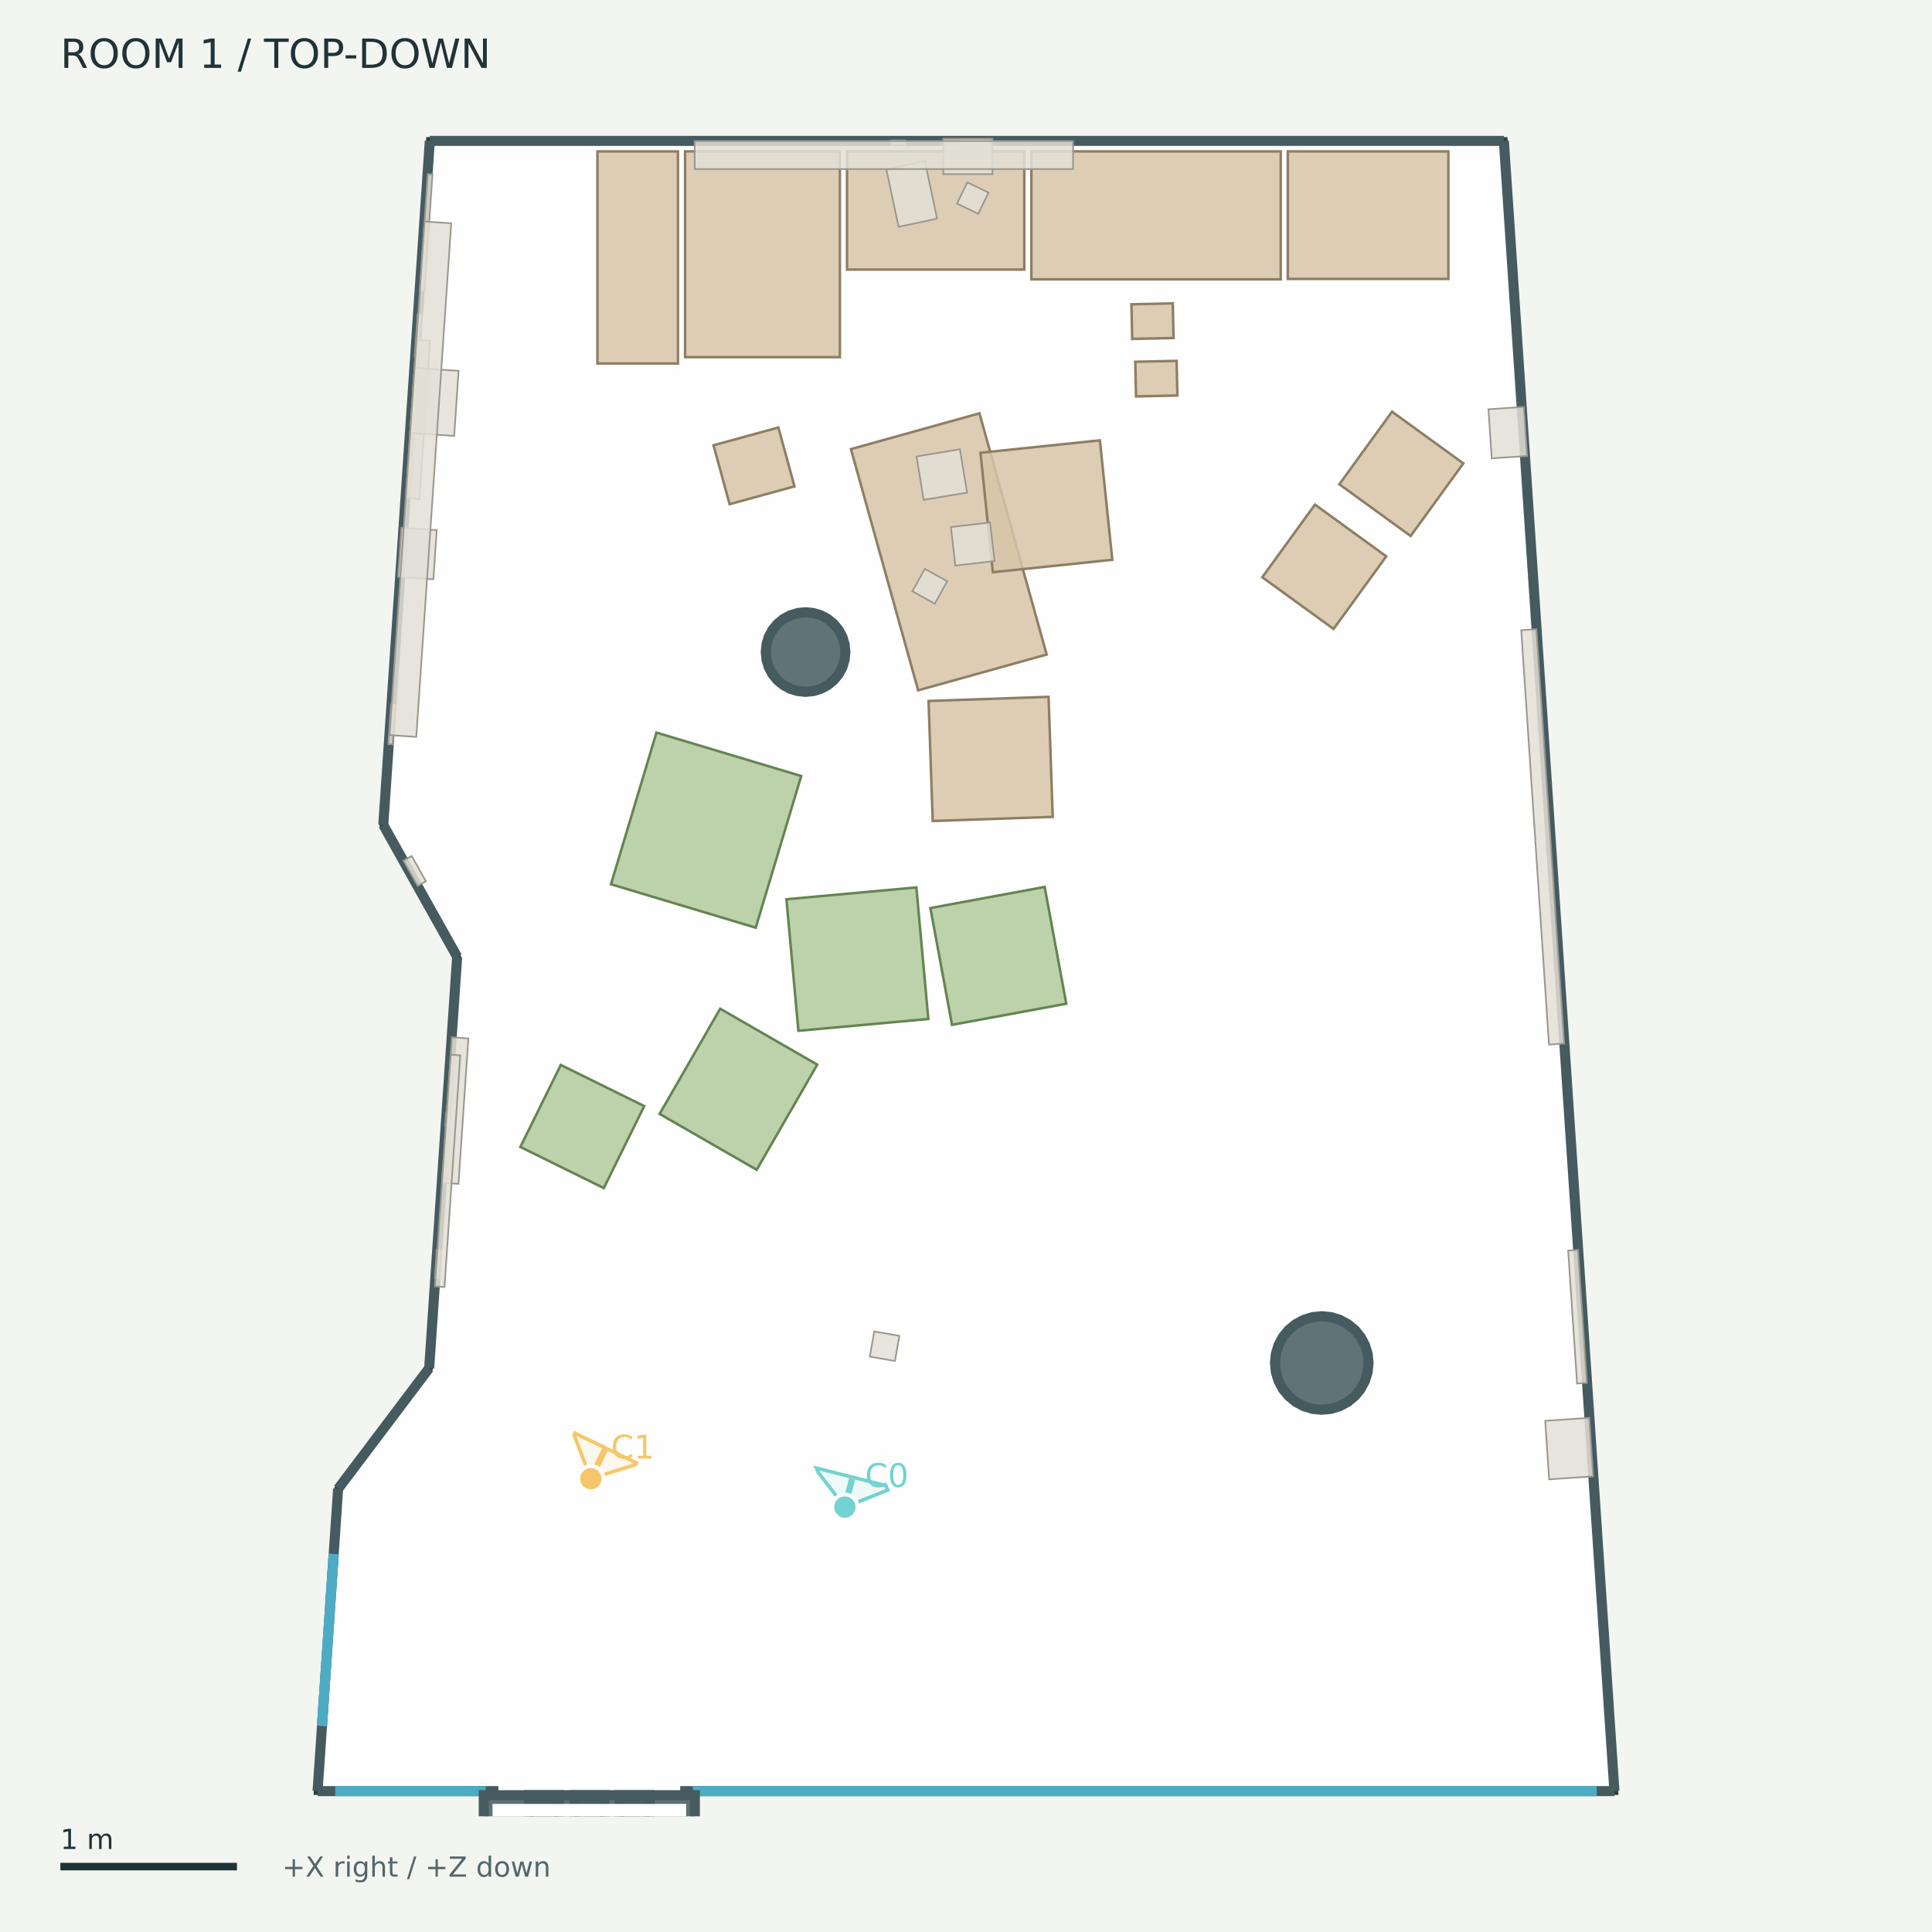
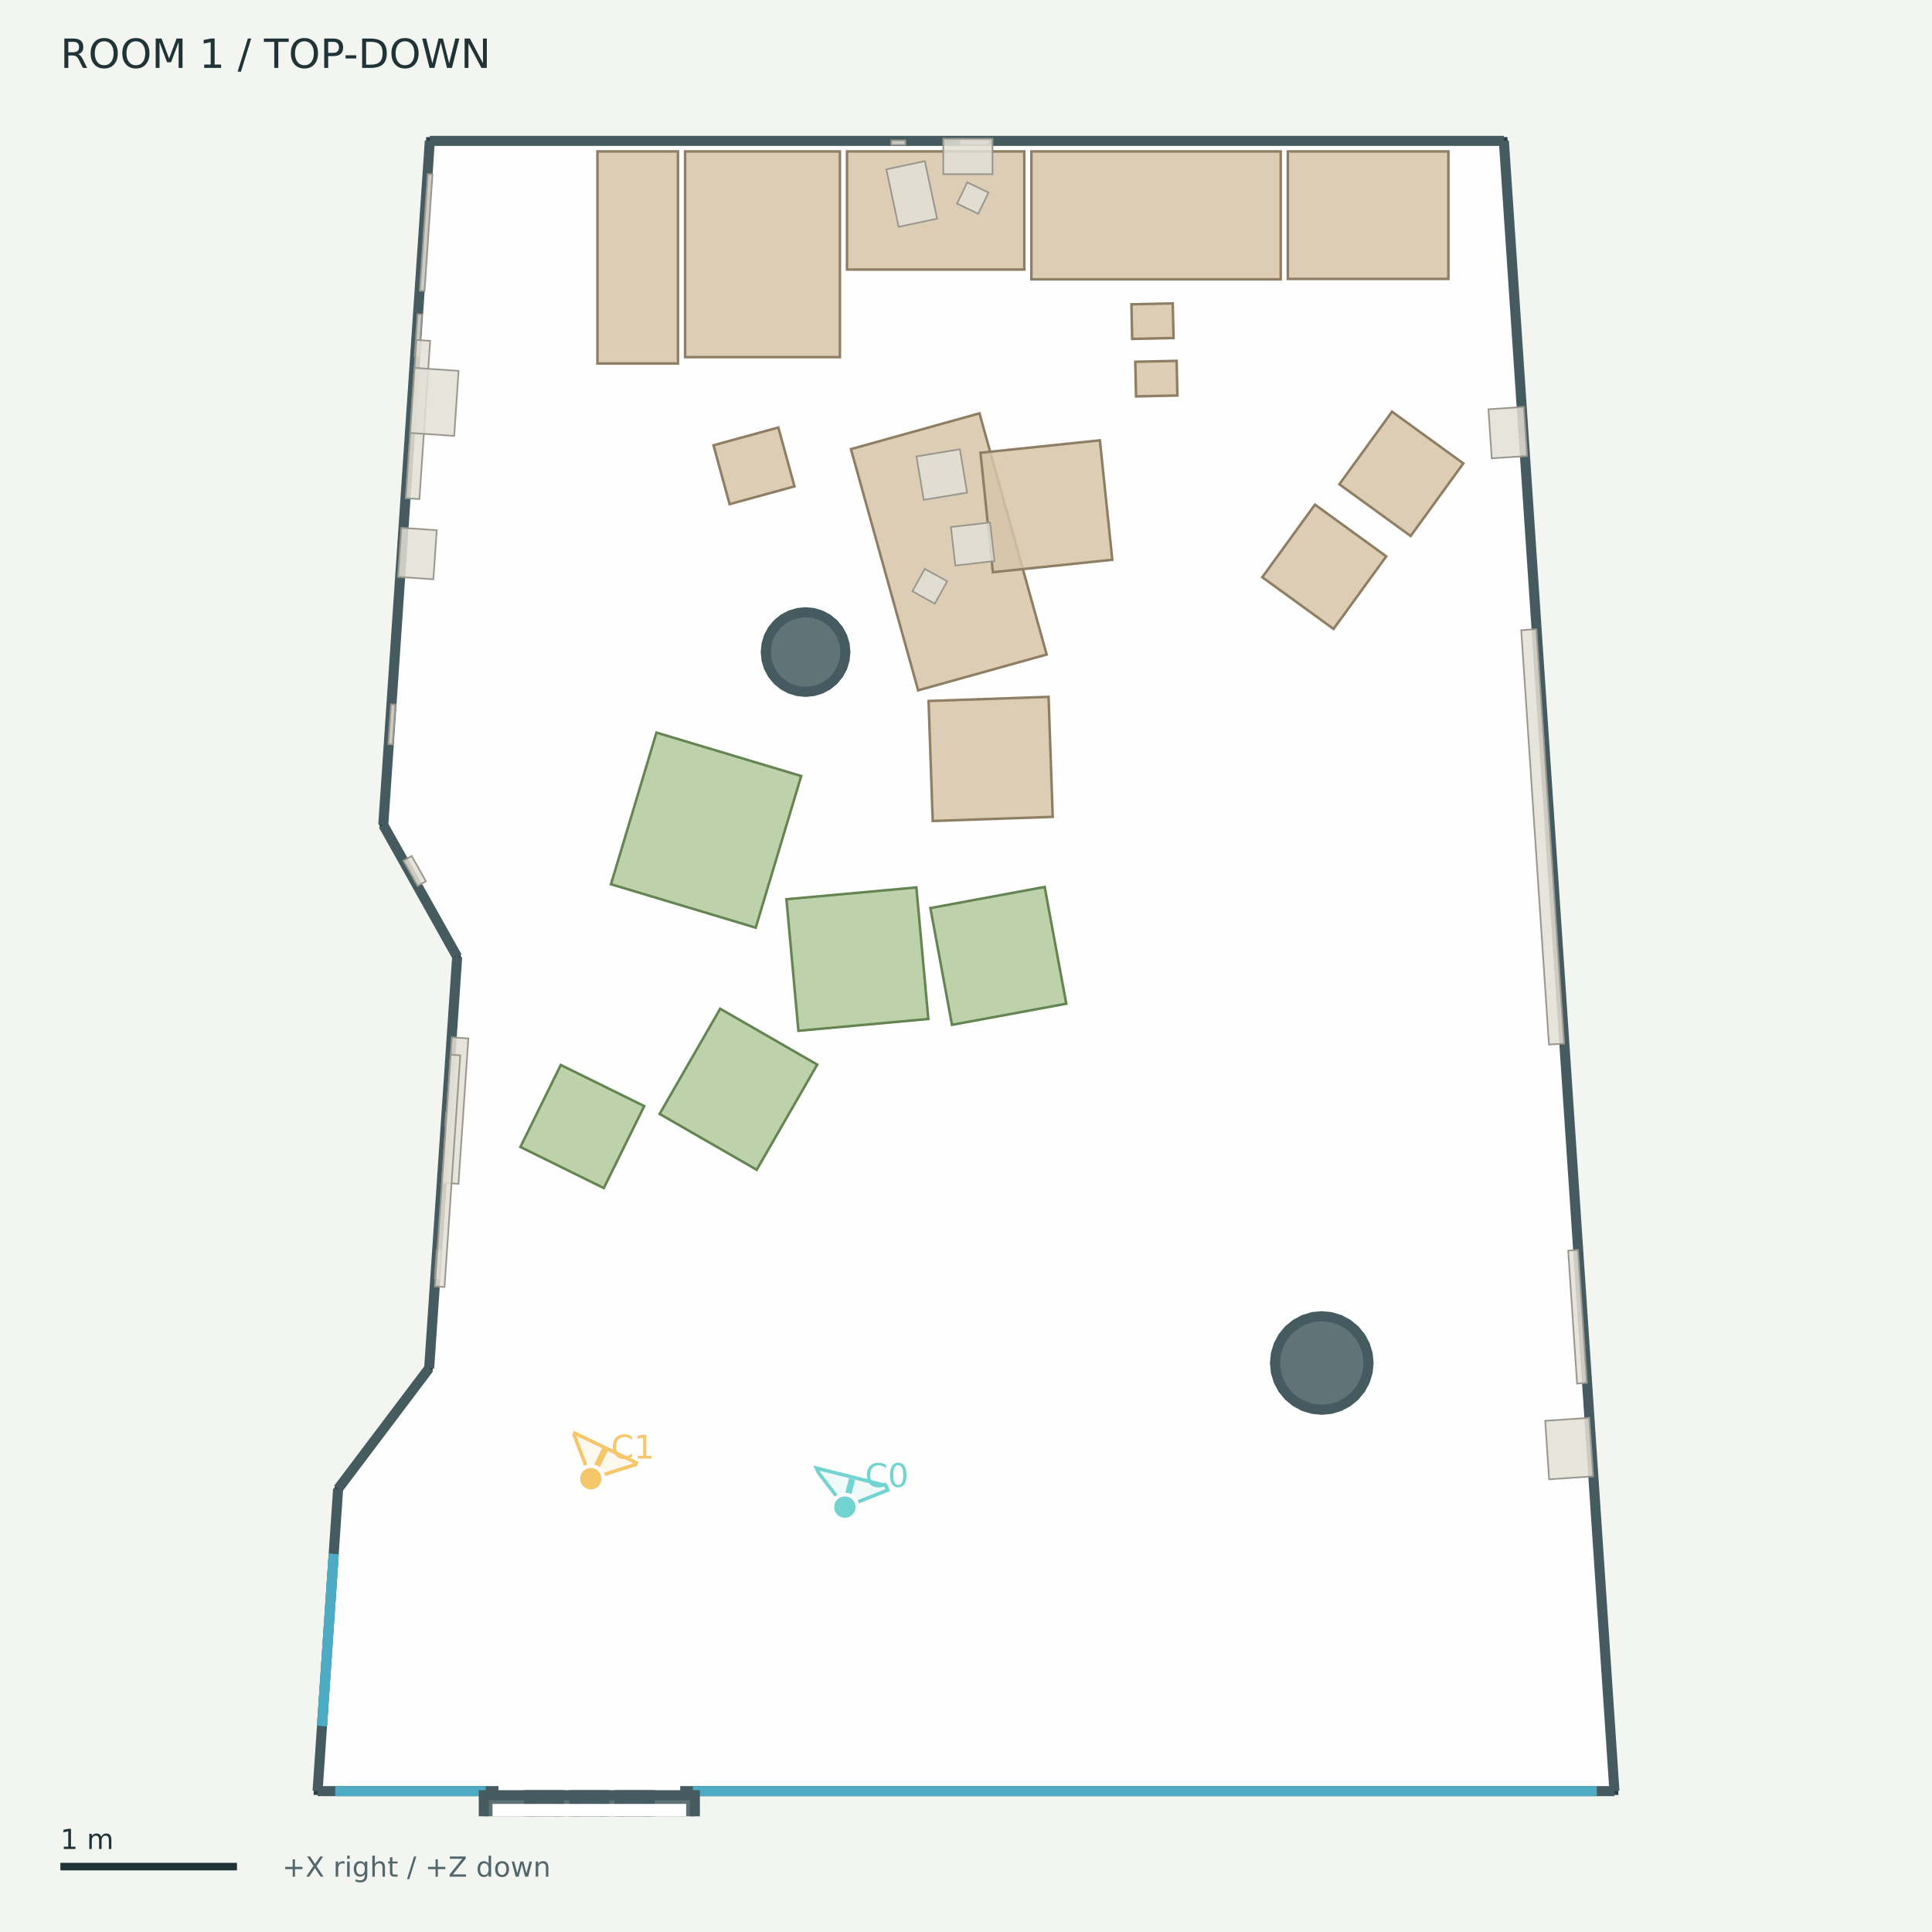
<svg xmlns="http://www.w3.org/2000/svg" width="768" height="768" viewBox="0 0 768 768">
  <rect width="100%" height="100%" fill="#f3f5f1" />
  <g font-family="DejaVu Sans">
    <defs>
      <clipPath id="map">
        <rect x="12" y="42" width="744" height="680" />
      </clipPath>
    </defs>
    <text x="24.00" y="27.00" font-size="16" fill="#203337">ROOM 1  /  TOP-DOWN</text>
    <g clip-path="url(#map)">
      <polygon points="170.86,56.00 597.81,56.00 641.76,712.00 126.24,712.00 134.41,591.82 170.60,543.86 181.73,380.35 152.36,327.94" fill="#ffffff" fill-opacity="0.85" stroke="#293f43" stroke-width="3" />
      <polygon points="336.05,259.20 335.75,262.29 334.85,265.26 333.38,267.99 331.41,270.39 329.02,272.36 326.28,273.82 323.31,274.72 320.22,275.03 317.14,274.72 314.17,273.82 311.43,272.36 309.03,270.39 307.06,267.99 305.60,265.26 304.70,262.29 304.40,259.20 304.70,256.11 305.60,253.14 307.06,250.41 309.03,248.01 311.43,246.04 314.17,244.58 317.14,243.68 320.22,243.37 323.31,243.68 326.28,244.58 329.02,246.04 331.41,248.01 333.38,250.41 334.85,253.14 335.75,256.11" fill="#455b60" fill-opacity="0.85" stroke="#455b60" stroke-width="4" />
      <polygon points="544.02,541.81 543.66,545.44 542.60,548.93 540.88,552.14 538.57,554.96 535.75,557.27 532.54,558.99 529.05,560.05 525.42,560.41 521.79,560.05 518.30,558.99 515.09,557.27 512.27,554.96 509.95,552.14 508.24,548.93 507.18,545.44 506.82,541.81 507.18,538.18 508.24,534.69 509.95,531.48 512.27,528.66 515.09,526.35 518.30,524.63 521.79,523.57 525.42,523.21 529.05,523.57 532.54,524.63 535.75,526.35 538.57,528.66 540.88,531.48 542.60,534.69 543.66,538.18" fill="#455b60" fill-opacity="0.85" stroke="#455b60" stroke-width="4" />
      <polyline points="170.86,56.00 597.81,56.00" fill="#455b60" fill-opacity="0.85" stroke="#455b60" stroke-width="4" />
      <polyline points="597.81,56.00 641.76,712.00" fill="#455b60" fill-opacity="0.85" stroke="#455b60" stroke-width="4" />
      <polyline points="641.76,712.00 126.24,712.00" fill="#455b60" fill-opacity="0.85" stroke="#455b60" stroke-width="4" />
      <polyline points="126.24,712.00 134.41,591.82" fill="#455b60" fill-opacity="0.85" stroke="#455b60" stroke-width="4" />
      <polyline points="134.41,591.82 170.60,543.86" fill="#455b60" fill-opacity="0.85" stroke="#455b60" stroke-width="4" />
      <polyline points="170.60,543.86 181.73,380.35" fill="#455b60" fill-opacity="0.85" stroke="#455b60" stroke-width="4" />
      <polyline points="181.73,380.35 152.36,327.94" fill="#455b60" fill-opacity="0.85" stroke="#455b60" stroke-width="4" />
      <polyline points="152.36,327.94 170.86,56.00" fill="#455b60" fill-opacity="0.85" stroke="#455b60" stroke-width="4" />
      <polyline points="128.00,686.08 132.65,617.74" fill="none" fill-opacity="0.85" stroke="#4eabc4" stroke-width="4" />
      <polyline points="128.00,686.08 132.65,617.74" fill="none" fill-opacity="0.85" stroke="#4eabc4" stroke-width="4" />
      <polyline points="133.26,712.00 193.08,712.00" fill="none" fill-opacity="0.85" stroke="#4eabc4" stroke-width="4" />
      <polyline points="275.45,712.00 634.74,712.00" fill="none" fill-opacity="0.85" stroke="#4eabc4" stroke-width="4" />
      <polyline points="198.14,712.00 270.39,712.00" fill="none" fill-opacity="0.85" stroke="#ffffff" stroke-width="5" />
      <polygon points="192.31,713.61 222.24,713.61 222.24,728.68 192.31,728.68" fill="#455b60" fill-opacity="0.85" stroke="#455b60" stroke-width="4" />
      <polygon points="210.30,713.61 240.23,713.61 240.23,728.68 210.30,728.68" fill="#455b60" fill-opacity="0.85" stroke="#455b60" stroke-width="4" />
      <polygon points="228.30,713.61 258.22,713.61 258.22,728.68 228.30,728.68" fill="#455b60" fill-opacity="0.85" stroke="#455b60" stroke-width="4" />
      <polygon points="246.29,713.61 276.22,713.61 276.22,728.68 246.29,728.68" fill="#455b60" fill-opacity="0.85" stroke="#455b60" stroke-width="4" />
      <polygon points="198.28,719.58 270.25,719.58 270.25,722.71 198.28,722.71" fill="none" fill-opacity="0.85" stroke="#ffffff" stroke-width="5" />
      <polygon points="336.70,60.19 407.17,60.19 407.17,107.16 336.70,107.16" fill="#d7c4a8" fill-opacity="0.85" stroke="#8e7e64" stroke-width="1" />
      <polygon points="410.00,60.19 509.11,60.19 509.11,111.03 410.00,111.03" fill="#d7c4a8" fill-opacity="0.85" stroke="#8e7e64" stroke-width="1" />
      <polygon points="511.93,60.19 575.75,60.19 575.75,110.88 511.93,110.88" fill="#d7c4a8" fill-opacity="0.85" stroke="#8e7e64" stroke-width="1" />
      <polygon points="272.33,60.19 333.87,60.19 333.87,141.97 272.33,141.97" fill="#d7c4a8" fill-opacity="0.85" stroke="#8e7e64" stroke-width="1" />
      <polygon points="237.49,60.19 269.50,60.19 269.50,144.49 237.49,144.49" fill="#d7c4a8" fill-opacity="0.85" stroke="#8e7e64" stroke-width="1" />
      <polygon points="364.98,274.41 338.26,178.53 389.35,164.30 416.06,260.18" fill="#d7c4a8" fill-opacity="0.85" stroke="#8e7e64" stroke-width="1" />
      <polygon points="394.68,227.46 389.75,179.98 437.22,175.04 442.16,222.52" fill="#d7c4a8" fill-opacity="0.85" stroke="#8e7e64" stroke-width="1" />
      <polygon points="369.12,278.65 416.83,277.01 418.47,324.72 370.77,326.36" fill="#d7c4a8" fill-opacity="0.85" stroke="#8e7e64" stroke-width="1" />
      <polygon points="532.41,192.51 553.35,163.65 581.69,184.21 560.75,213.07" fill="#d7c4a8" fill-opacity="0.85" stroke="#8e7e64" stroke-width="1" />
      <polygon points="206.86,455.93 222.92,423.34 256.09,439.69 240.02,472.28" fill="#b1c99c" fill-opacity="0.85" stroke="#648451" stroke-width="1" />
      <polygon points="450.06,134.72 449.76,120.96 466.19,120.60 466.50,134.36" fill="#d7c4a8" fill-opacity="0.85" stroke="#8e7e64" stroke-width="1" />
      <polygon points="309.41,169.94 315.82,193.35 290.03,200.41 283.63,177.00" fill="#d7c4a8" fill-opacity="0.85" stroke="#8e7e64" stroke-width="1" />
      <polygon points="262.21,442.80 286.28,400.99 324.87,423.20 300.80,465.01" fill="#b1c99c" fill-opacity="0.85" stroke="#648451" stroke-width="1" />
      <polygon points="242.87,351.51 260.95,291.22 318.49,308.48 300.41,368.77" fill="#b1c99c" fill-opacity="0.85" stroke="#648451" stroke-width="1" />
      <polygon points="317.38,409.76 312.62,357.46 364.27,352.77 369.02,405.06" fill="#b1c99c" fill-opacity="0.85" stroke="#648451" stroke-width="1" />
      <polygon points="423.86,398.99 378.43,407.39 369.85,360.97 415.27,352.57" fill="#b1c99c" fill-opacity="0.85" stroke="#648451" stroke-width="1" />
      <polygon points="501.77,229.46 522.72,200.60 551.06,221.16 530.11,250.02" fill="#d7c4a8" fill-opacity="0.85" stroke="#8e7e64" stroke-width="1" />
      <polygon points="451.60,157.58 451.29,143.81 467.73,143.45 468.03,157.22" fill="#d7c4a8" fill-opacity="0.85" stroke="#8e7e64" stroke-width="1" />
      <polygon points="154.36,295.80 155.43,279.99 157.18,280.10 156.10,295.92" fill="#e3dfd6" fill-opacity="0.85" stroke="#9a978e" stroke-width="0.65" />
      <polygon points="176.96,447.50 177.33,442.10 179.07,442.22 178.71,447.62" fill="#e3dfd6" fill-opacity="0.85" stroke="#9a978e" stroke-width="0.65" />
      <polygon points="172.84,508.11 173.61,496.80 175.35,496.92 174.58,508.23" fill="#e3dfd6" fill-opacity="0.85" stroke="#9a978e" stroke-width="0.65" />
      <polygon points="367.62,226.14 376.53,231.07 371.59,239.98 362.69,235.05" fill="#e3dfd6" fill-opacity="0.85" stroke="#9a978e" stroke-width="0.65" />
      <polygon points="364.32,181.45 381.57,178.58 384.44,195.83 367.19,198.70" fill="#e3dfd6" fill-opacity="0.85" stroke="#9a978e" stroke-width="0.65" />
      <polygon points="395.32,223.02 379.77,224.82 378.00,209.50 393.55,207.70" fill="#e3dfd6" fill-opacity="0.85" stroke="#9a978e" stroke-width="0.65" />
      <polygon points="367.64,64.05 372.51,86.92 357.21,90.17 352.34,67.31" fill="#e3dfd6" fill-opacity="0.85" stroke="#9a978e" stroke-width="0.65" />
      <polygon points="384.52,72.49 392.95,76.56 388.87,85.00 380.44,80.92" fill="#e3dfd6" fill-opacity="0.85" stroke="#9a978e" stroke-width="0.65" />
      <polygon points="381.87,55.81 393.01,55.81 393.01,57.55 381.87,57.55" fill="#e3dfd6" fill-opacity="0.85" stroke="#9a978e" stroke-width="0.65" />
      <polygon points="164.85,141.54 165.99,124.89 167.73,125.01 166.59,141.66" fill="#e3dfd6" fill-opacity="0.85" stroke="#9a978e" stroke-width="0.65" />
      <polygon points="354.33,55.81 359.88,55.81 359.88,57.55 354.33,57.55" fill="#e3dfd6" fill-opacity="0.85" stroke="#9a978e" stroke-width="0.65" />
      <polygon points="610.74,250.10 621.78,414.83 615.74,415.24 604.71,250.51" fill="#e3dfd6" fill-opacity="0.85" stroke="#9a978e" stroke-width="0.65" />
      <polygon points="161.27,198.03 165.55,135.13 171.00,135.50 166.73,198.40" fill="#e3dfd6" fill-opacity="0.85" stroke="#9a978e" stroke-width="0.65" />
      <polygon points="627.28,496.87 630.82,549.71 626.91,549.98 623.37,497.13" fill="#e3dfd6" fill-opacity="0.85" stroke="#9a978e" stroke-width="0.65" />
      <polygon points="175.69,470.15 179.62,412.34 186.18,412.79 182.25,470.60" fill="#e3dfd6" fill-opacity="0.85" stroke="#9a978e" stroke-width="0.65" />
      <polygon points="166.88,115.54 170.04,69.17 171.92,69.30 168.77,115.67" fill="#e3dfd6" fill-opacity="0.85" stroke="#9a978e" stroke-width="0.65" />
      <polygon points="172.88,511.36 179.15,419.26 182.96,419.52 176.70,511.62" fill="#e3dfd6" fill-opacity="0.85" stroke="#9a978e" stroke-width="0.65" />
      <polygon points="631.75,563.61 633.31,586.88 615.80,588.05 614.24,564.79" fill="#e3dfd6" fill-opacity="0.85" stroke="#9a978e" stroke-width="0.65" />
      <polygon points="163.04,172.09 164.80,146.23 182.30,147.42 180.55,173.28" fill="#e3dfd6" fill-opacity="0.85" stroke="#9a978e" stroke-width="0.65" />
      <polygon points="166.02,352.17 160.38,342.10 163.66,340.27 169.30,350.33" fill="#e3dfd6" fill-opacity="0.85" stroke="#9a978e" stroke-width="0.65" />
      <polygon points="374.97,55.15 394.53,55.15 394.53,69.24 374.97,69.24" fill="#e3dfd6" fill-opacity="0.85" stroke="#9a978e" stroke-width="0.65" />
      <polygon points="605.74,161.75 607.05,181.26 592.99,182.20 591.68,162.69" fill="#e3dfd6" fill-opacity="0.85" stroke="#9a978e" stroke-width="0.65" />
      <polygon points="158.22,229.32 159.55,209.80 173.61,210.76 172.28,230.27" fill="#e3dfd6" fill-opacity="0.85" stroke="#9a978e" stroke-width="0.65" />
-       <polygon points="154.87,292.21 168.75,88.04 179.37,88.76 165.48,292.93" fill="#e3dfd6" fill-opacity="0.85" stroke="#9a978e" stroke-width="0.65" />
-       <polygon points="276.15,56.07 426.56,56.07 426.56,67.21 276.15,67.21" fill="#e3dfd6" fill-opacity="0.85" stroke="#9a978e" stroke-width="0.65" />
-       <polygon points="347.51,529.27 357.51,531.01 355.77,541.02 345.76,539.28" fill="#e3dfd6" fill-opacity="0.85" stroke="#9a978e" stroke-width="0.65" />
      <g data-lens="pinhole">
        <polyline points="335.85,599.10 335.74,599.03 335.64,598.97 335.53,598.90 335.43,598.84 335.33,598.78 335.23,598.72 335.13,598.65 335.03,598.59 334.93,598.53 334.84,598.47 334.75,598.41 334.66,598.35 334.57,598.29 334.48,598.23 334.40,598.17 334.31,598.11 334.23,598.06 334.15,598.00 334.07,597.94 334.00,597.89 333.92,597.83 333.85,597.77 333.78,597.72 333.71,597.66 333.64,597.61 333.57,597.56 333.51,597.50 333.45,597.45 333.39,597.40 333.33,597.35 333.27,597.30 333.22,597.25" fill="none" stroke="#72d3d0" opacity="0.65" stroke-width="1.5" />
        <polygon points="324.53,583.59 352.13,590.53 352.92,592.32 335.85,599.10 325.31,585.37" fill="#72d3d0" fill-opacity="0.10" stroke="#72d3d0" stroke-width="1.4" />
        <polyline points="335.85,599.10 338.72,587.95" fill="none" stroke="#72d3d0" stroke-width="2.5" />
        <circle cx="335.852" cy="599.095" r="5" fill="#72d3d0" stroke="white" stroke-width="1.5" />
        <text x="343.85" y="591.10" font-size="13" fill="#72d3d0">C0</text>
      </g>
      <g data-lens="pinhole">
        <polyline points="234.86,587.80 234.89,587.70 234.92,587.61 234.94,587.52 234.96,587.42 234.97,587.33 234.97,587.24 234.97,587.15 234.97,587.05 234.95,586.96 234.93,586.87 234.91,586.77 234.88,586.68 234.85,586.59 234.81,586.50 234.76,586.40 234.71,586.31 234.65,586.22 234.59,586.13 234.52,586.03 234.44,585.94 234.36,585.85 234.28,585.76 234.18,585.66 234.09,585.57 233.98,585.48 233.88,585.39 233.76,585.30 233.64,585.21 233.52,585.12 233.39,585.03 233.25,584.94 233.11,584.85" fill="none" stroke="#f6c66a" opacity="0.65" stroke-width="1.5" />
        <polygon points="228.18,570.34 228.48,569.69 252.99,581.51 252.70,582.16 234.86,587.80" fill="#f6c66a" fill-opacity="0.10" stroke="#f6c66a" stroke-width="1.4" />
        <polyline points="234.86,587.80 240.59,575.92" fill="none" stroke="#f6c66a" stroke-width="2.5" />
        <circle cx="234.861" cy="587.796" r="5" fill="#f6c66a" stroke="white" stroke-width="1.5" />
        <text x="242.86" y="579.80" font-size="13" fill="#f6c66a">C1</text>
      </g>
    </g>
    <path d="M24 742 h70.195" stroke="#203337" stroke-width="3" />
    <text x="24.00" y="735.00" font-size="11" fill="#203337">1 m</text>
    <text x="112.19" y="746.00" font-size="11" fill="#52666b">+X right / +Z down</text>
  </g>
</svg>
